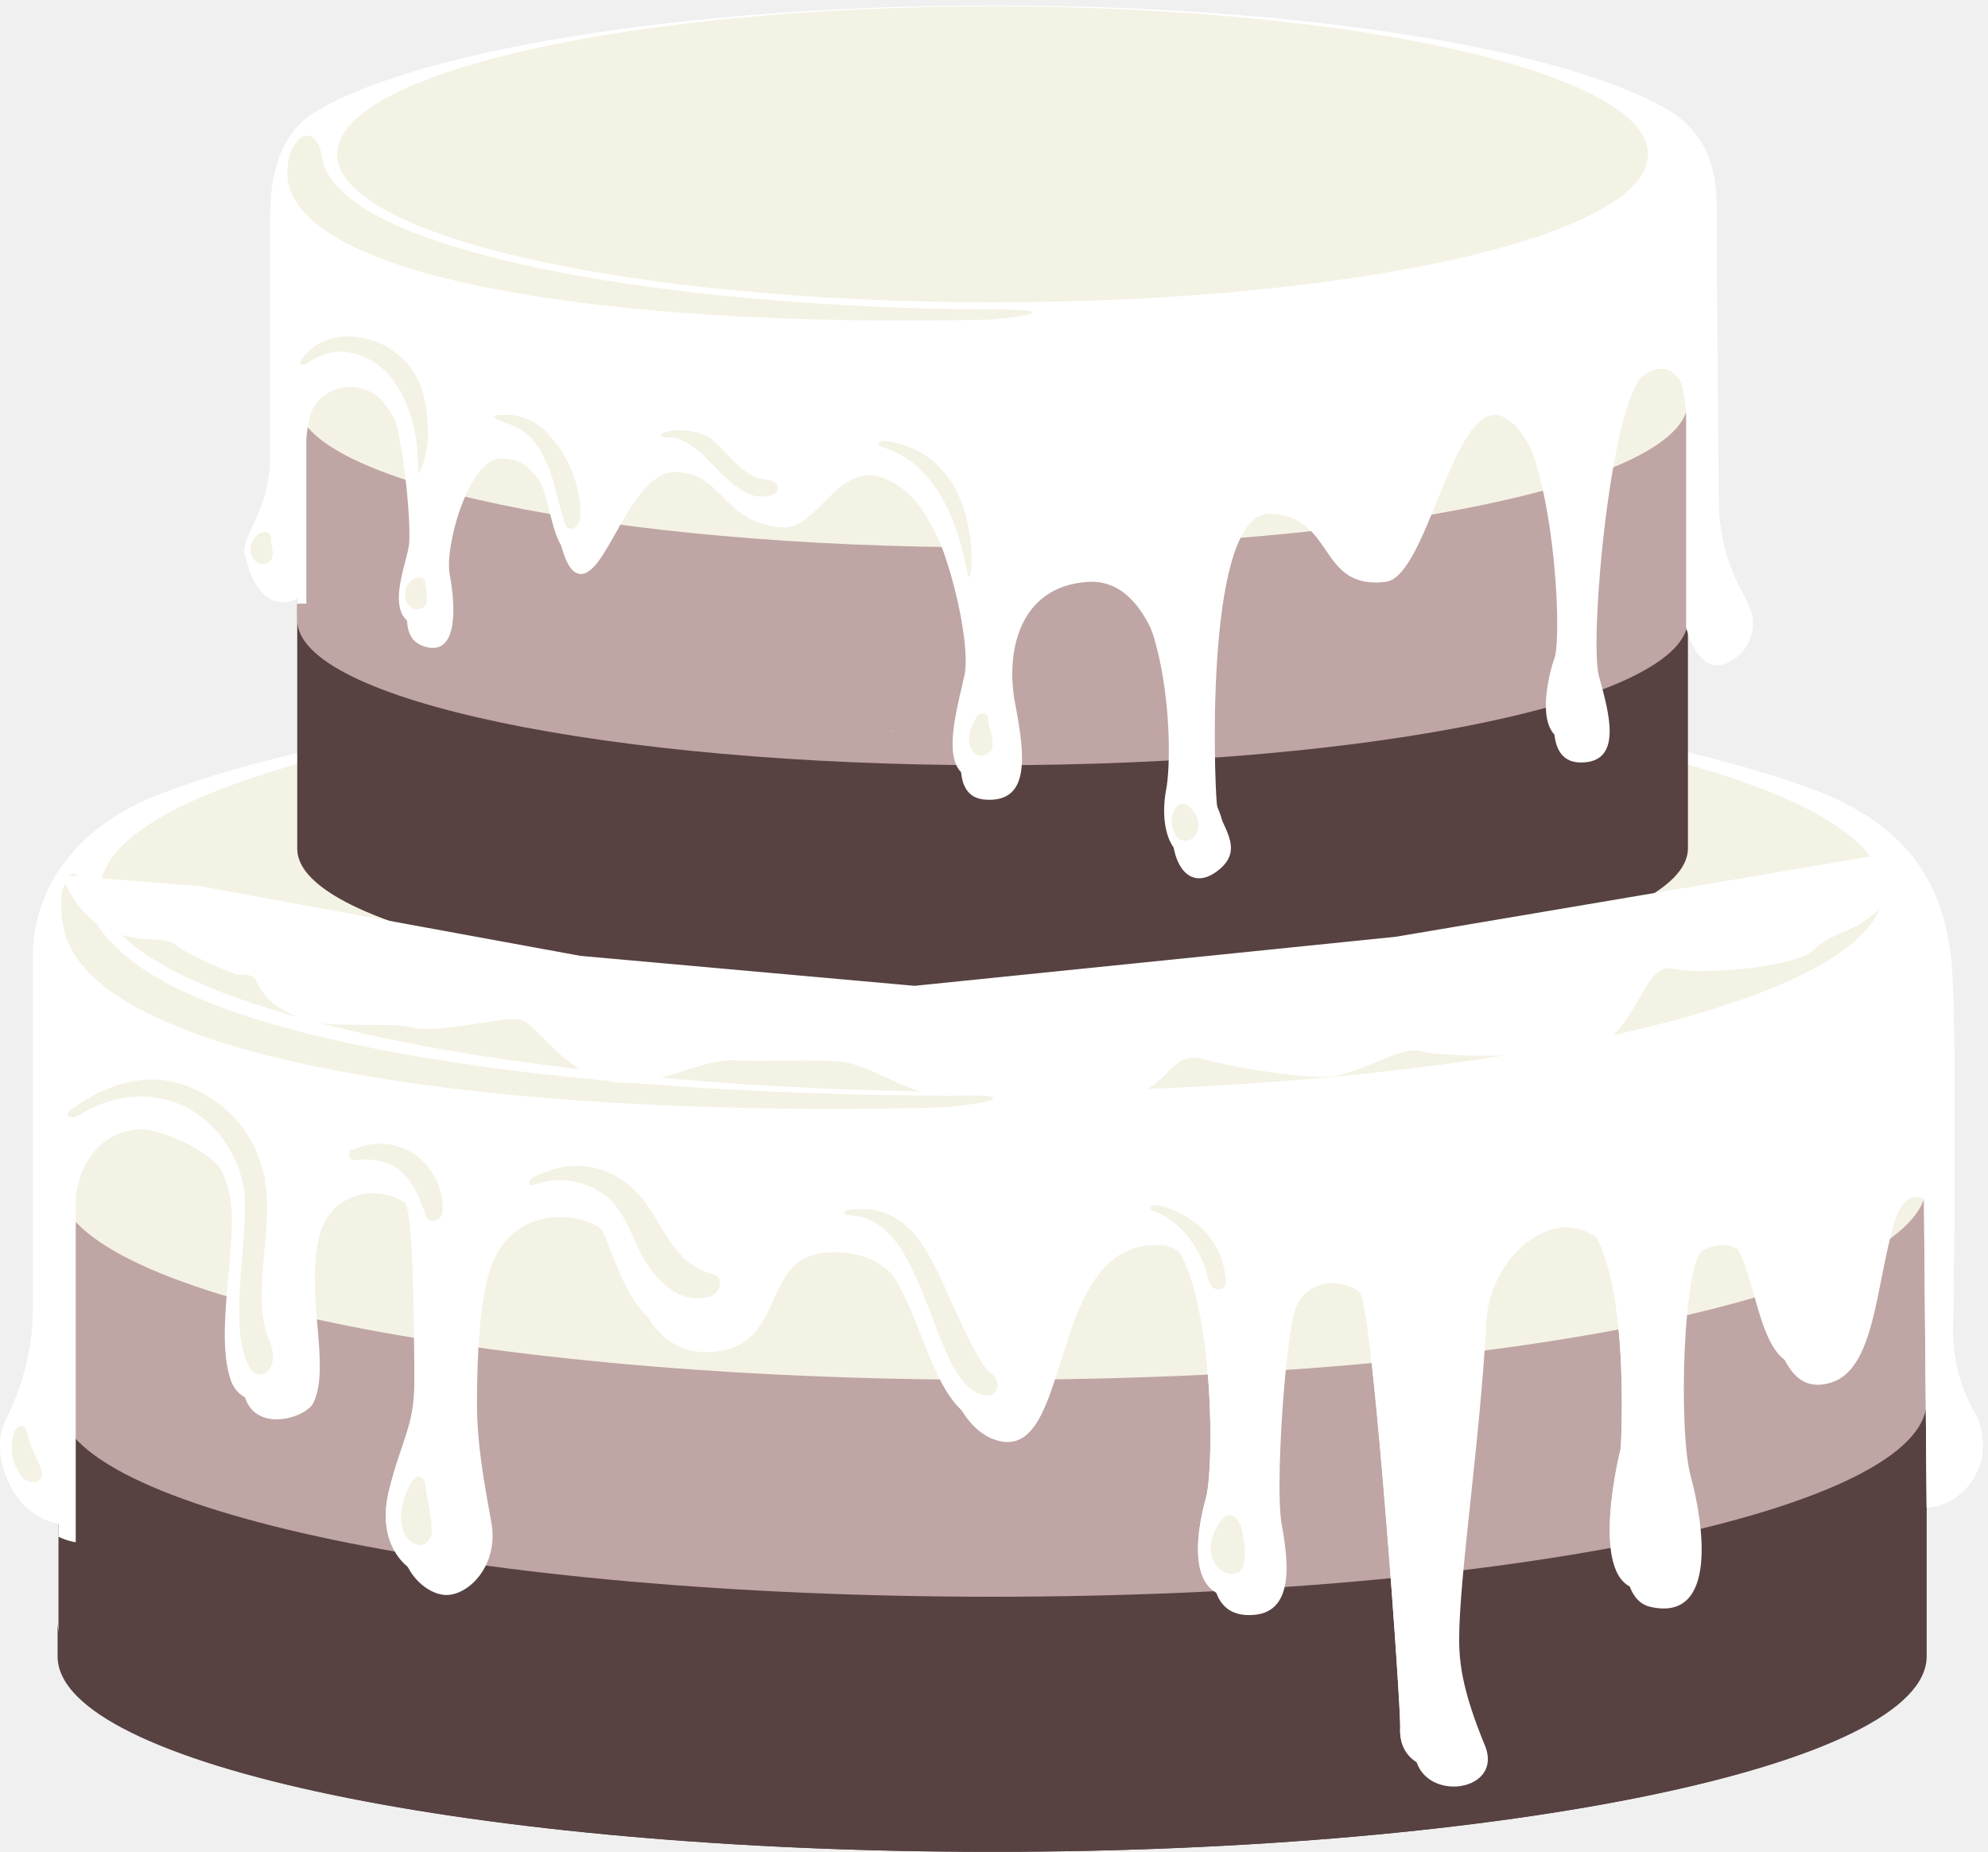
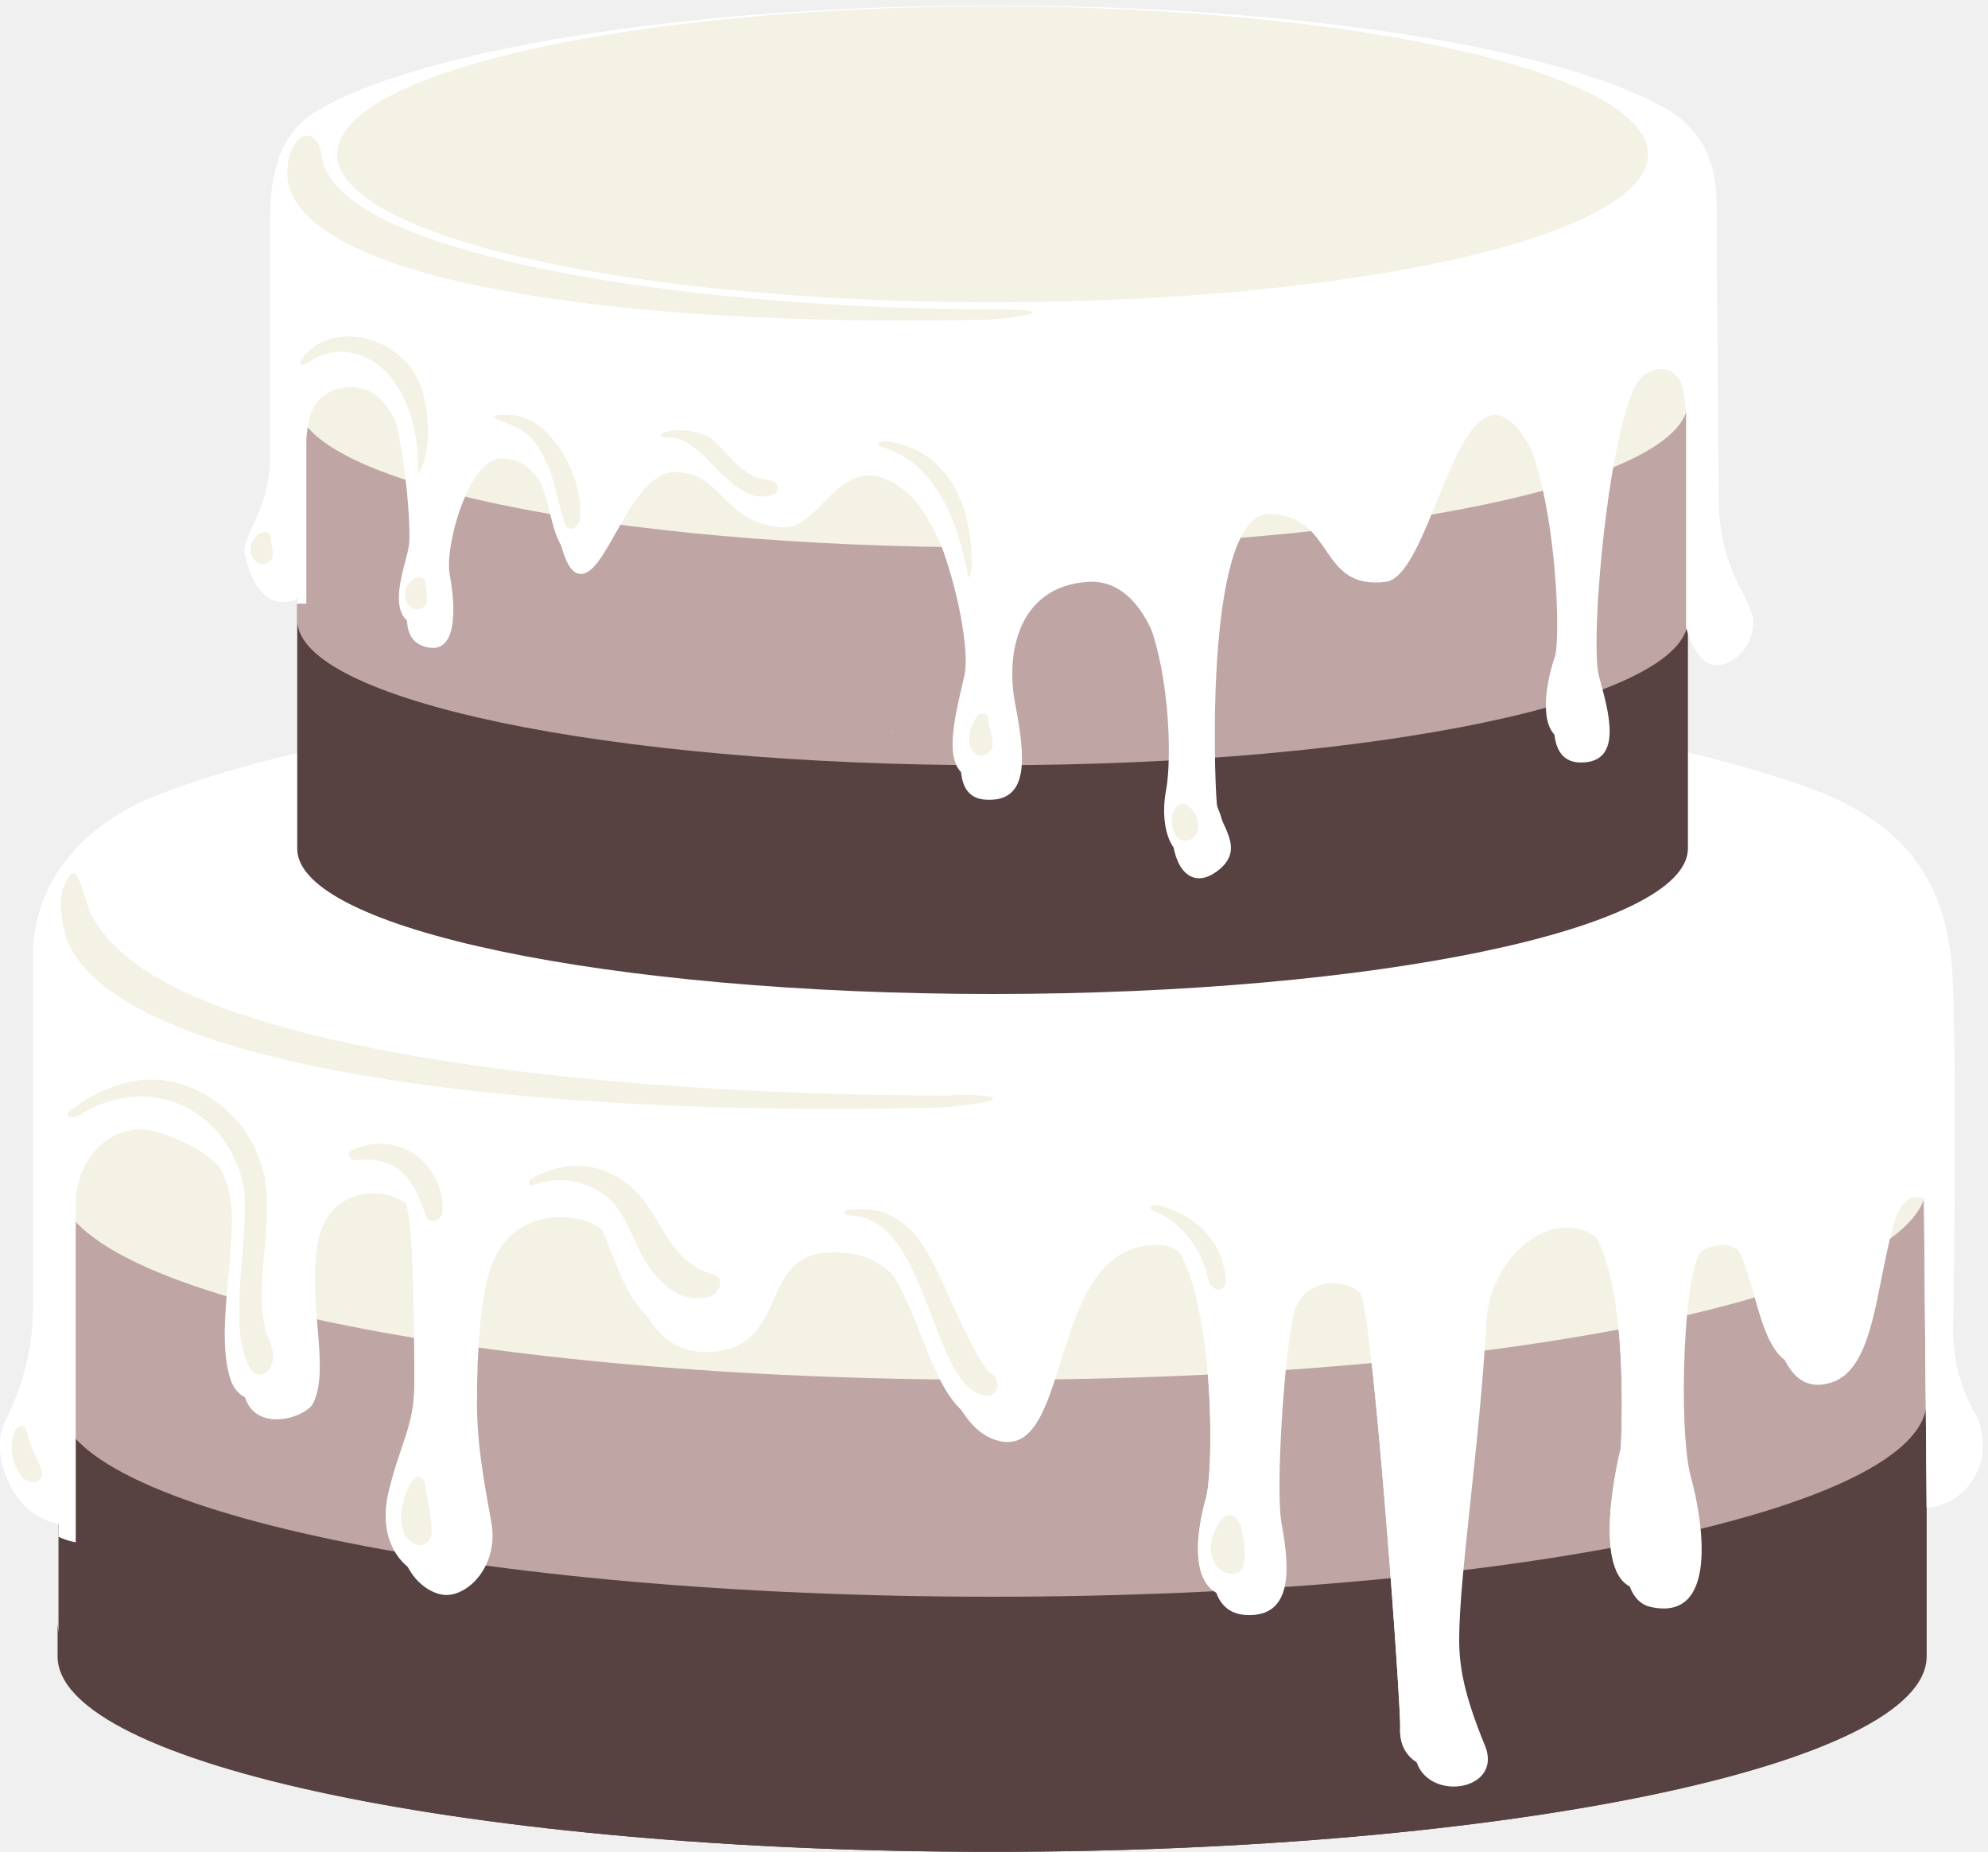
<svg xmlns="http://www.w3.org/2000/svg" width="219" height="204" viewBox="0 0 219 204" fill="none">
  <path d="M6.444 146.4V182.5C6.544 194.4 52.544 204 109.344 204C166.144 204 212.144 194.4 212.244 182.5V146.4H6.444Z" fill="#574141" />
  <path d="M109.244 200.2C52.544 200.2 6.444 190.6 6.344 178.7V182.5C6.444 194.4 52.444 204 109.244 204C166.044 204 212.044 194.4 212.144 182.5V178.7C212.044 190.6 166.044 200.2 109.244 200.2Z" fill="#574141" />
  <path d="M6.444 118.3V154.4C6.544 166.3 52.544 175.9 109.344 175.9C166.144 175.9 212.144 166.3 212.244 154.4V118.3H6.444Z" fill="#BFA5A4" />
  <path d="M6.444 102.6V130.5C6.544 142.4 52.544 152 109.344 152C166.144 152 212.144 142.4 212.244 130.5V102.6H6.444Z" fill="#F4F2E4" />
  <path d="M217.544 155.7C215.944 152.9 215.144 149.8 215.144 146.6C215.144 146.6 215.544 122.5 215.144 108.8C214.844 100.8 212.944 92.2 200.344 87.2C181.944 80.2 148.044 75.5 109.344 75.5C70.644 75.5 33.944 80.6 16.144 88.1C5.044 93.1 3.644 101.6 3.644 105C3.644 117 3.644 144.1 3.644 144.1C3.644 148.3 2.644 152.4 0.744 156.2C-0.256 158.2 -0.056 160 0.244 161.2C1.844 167.6 6.744 167.9 6.744 167.9V130.6C6.744 127.1 8.744 123.7 12.044 122.7C13.044 122.4 14.244 122.3 15.344 122.6C20.044 123.9 24.844 126.8 25.444 132.5C26.044 138.1 23.644 146.9 25.444 152.1C26.844 155.9 32.244 154.1 32.944 152.5C34.844 148.4 32.044 140.9 33.544 134.3C35.144 127.7 43.544 128.4 44.844 133C45.544 135.8 45.644 145.4 45.644 152.6C45.644 157.1 44.144 159 42.844 164.3C41.344 170.4 45.044 173.5 47.344 173.7C49.944 173.9 53.344 170.5 52.544 165.8C51.744 161.4 50.944 157.1 50.944 152.6C50.944 147.4 51.244 141.2 52.444 137.7C54.644 131.1 61.844 131.1 64.944 133.6C68.044 136.1 68.244 147.8 77.144 146.9C86.044 146 81.244 134.5 92.144 136.1C102.144 137.5 100.744 155.3 108.744 156.8C116.744 158.2 113.744 134.1 126.544 135.2C133.744 135.8 133.944 161.2 132.844 165.1C131.744 169 130.644 176.4 136.544 175.9C141.344 175.5 140.144 169.1 139.544 165.6C138.944 161.7 139.844 147.3 140.944 142.7C142.044 138.1 148.644 138.3 150.044 143C151.444 147.7 154.344 188 154.244 190.4C153.944 196.8 164.344 195.8 161.944 190.2C159.644 184.6 159.144 181.5 159.144 178.6C159.144 171.6 161.444 156.8 162.144 143.6C162.444 136.9 168.944 130.9 173.944 134.1C179.844 137.9 178.544 159.6 178.544 159.6C178.544 159.6 174.944 173.7 180.144 175C187.744 176.8 186.044 165.7 184.644 160.6C183.244 155.4 183.844 136.7 186.044 135.7C195.144 131.5 191.244 153.1 200.144 150.2C204.944 148.7 205.044 139.5 207.044 132.7C208.644 127.4 211.944 130.5 211.944 132.1L212.244 166.1C212.244 166.1 216.444 166.1 218.144 161.3C218.544 160.2 218.644 157.6 217.544 155.7Z" fill="white" />
  <path d="M6.444 119.5V169.3C7.544 169.8 8.344 169.9 8.344 169.9V132.6C8.344 129.1 10.344 125.7 13.644 124.7C14.644 124.4 15.844 124.3 16.944 124.6C21.644 125.9 26.444 128.8 27.044 134.5C27.644 140.1 25.144 148.9 27.044 154.1C28.444 157.9 33.844 156.1 34.544 154.5C36.444 150.4 33.644 142.9 35.144 136.3C36.744 129.7 45.144 130.4 46.444 135C47.244 137.8 47.244 147.4 47.244 154.6C47.244 159.1 45.744 161 44.444 166.3C42.944 172.4 46.644 175.5 48.944 175.7C51.544 175.9 54.944 172.5 54.144 167.8C53.344 163.4 52.544 159.1 52.544 154.6C52.544 149.4 52.844 143.2 54.044 139.7C56.244 133.1 63.444 133.1 66.544 135.6C69.644 138.1 69.844 149.8 78.744 148.9C87.644 148 82.844 136.5 93.744 138.1C103.744 139.5 102.344 157.3 110.344 158.8C118.344 160.2 115.344 136.1 128.144 137.2C135.344 137.8 135.544 163.2 134.444 167.1C133.344 171 132.244 178.4 138.144 177.9C142.944 177.5 141.744 171.1 141.144 167.6C140.544 163.7 141.444 149.3 142.544 144.7C143.644 140.1 150.244 140.3 151.644 145C153.044 149.7 155.944 190 155.844 192.4C155.544 198.8 165.944 197.8 163.544 192.2C161.244 186.6 160.744 183.5 160.744 180.6C160.744 173.6 163.044 158.8 163.744 145.6C164.044 138.9 170.544 132.9 175.544 136.1C181.444 139.9 180.144 161.6 180.144 161.6C180.144 161.6 176.544 175.7 181.744 177C189.344 178.8 187.644 167.7 186.244 162.6C184.844 157.4 185.444 138.7 187.644 137.7C196.744 133.5 192.844 155.1 201.744 152.3C206.544 150.8 206.644 141.6 208.644 134.8C209.544 131.6 211.144 131.5 212.244 132.2V102.8H6.444V119.7V119.5Z" fill="white" />
  <path d="M66.644 158.5C66.644 156.7 65.144 155.2 63.344 155.2C61.544 155.2 60.044 156.7 60.044 158.5C60.044 160.3 61.544 161.8 63.344 161.8C65.144 161.8 66.644 160.3 66.644 158.5Z" fill="#BFA5A4" />
  <path d="M86.344 167C86.344 165.4 85.044 164.2 83.544 164.2C82.044 164.2 80.744 165.5 80.744 167C80.744 168.5 82.044 169.8 83.544 169.8C85.044 169.8 86.344 168.5 86.344 167Z" fill="#BFA5A4" />
-   <path d="M115.044 167.5C117.64 167.5 119.744 165.396 119.744 162.8C119.744 160.204 117.64 158.1 115.044 158.1C112.448 158.1 110.344 160.204 110.344 162.8C110.344 165.396 112.448 167.5 115.044 167.5Z" fill="#BFA5A4" />
+   <path d="M115.044 167.5C117.64 167.5 119.744 165.396 119.744 162.8C119.744 160.204 117.64 158.1 115.044 158.1C112.449 158.1 110.344 160.204 110.344 162.8C110.344 165.396 112.449 167.5 115.044 167.5Z" fill="#BFA5A4" />
  <path d="M32.844 162.8C32.844 161.5 31.744 160.5 30.544 160.5C29.344 160.5 28.244 161.6 28.244 162.8C28.244 164 29.344 165.1 30.544 165.1C31.744 165.1 32.844 164 32.844 162.8Z" fill="#BFA5A4" />
  <path d="M58.744 189.5C58.744 188.5 57.944 187.6 56.844 187.6C55.744 187.6 54.944 188.4 54.944 189.5C54.944 190.6 55.744 191.4 56.844 191.4C57.944 191.4 58.744 190.6 58.744 189.5Z" fill="#574141" />
  <path d="M80.244 186.7C80.244 185.1 78.944 183.9 77.444 183.9C75.944 183.9 74.644 185.2 74.644 186.7C74.644 188.2 75.944 189.5 77.444 189.5C78.944 189.5 80.244 188.2 80.244 186.7Z" fill="#574141" />
  <path d="M106.144 197.5C106.144 195.9 104.844 194.7 103.344 194.7C101.844 194.7 100.544 196 100.544 197.5C100.544 199 101.844 200.3 103.344 200.3C104.844 200.3 106.144 199 106.144 197.5Z" fill="#574141" />
  <path d="M19.744 183.4C19.744 182.4 18.944 181.5 17.844 181.5C16.744 181.5 15.944 182.3 15.944 183.4C15.944 184.5 16.744 185.3 17.844 185.3C18.944 185.3 19.744 184.5 19.744 183.4Z" fill="#574141" />
  <path d="M145.544 187.6C145.544 186.3 144.444 185.3 143.244 185.3C142.044 185.3 140.944 186.4 140.944 187.6C140.944 188.8 142.044 189.9 143.244 189.9C144.444 189.9 145.544 188.8 145.544 187.6Z" fill="#574141" />
  <path d="M199.544 178.3C199.544 176.7 198.244 175.5 196.744 175.5C195.244 175.5 193.944 176.8 193.944 178.3C193.944 179.8 195.244 181.1 196.744 181.1C198.244 181.1 199.544 179.8 199.544 178.3Z" fill="#574141" />
  <path d="M189.844 189.5C189.844 188.3 188.944 187.4 187.744 187.4C186.544 187.4 185.644 188.3 185.644 189.5C185.644 190.7 186.544 191.6 187.744 191.6C188.944 191.6 189.844 190.7 189.844 189.5Z" fill="#574141" />
  <path d="M179.344 186.7C179.344 184.9 177.844 183.4 176.044 183.4C174.244 183.4 172.744 184.9 172.744 186.7C172.744 188.5 174.244 190 176.044 190C177.844 190 179.344 188.5 179.344 186.7Z" fill="#574141" />
  <path d="M217.544 155.7C215.944 152.9 215.144 149.8 215.144 146.6C215.144 146.6 215.544 122.5 215.144 108.8C214.844 100.8 212.944 92.2 200.344 87.2C181.944 80.2 148.044 75.5 109.344 75.5C70.644 75.5 33.944 80.6 16.144 88.1C5.044 93.1 3.644 101.6 3.644 105C3.644 117 3.644 144.1 3.644 144.1C3.644 148.3 2.644 152.4 0.744 156.2C-0.256 158.2 -0.056 160 0.244 161.2C1.844 167.6 6.744 167.9 6.744 167.9V130.6C6.744 127.1 8.744 123.7 12.044 122.7C13.044 122.4 23.244 120.1 25.444 132.4C26.444 138 23.644 146.8 25.444 152C26.844 155.8 32.244 154 32.944 152.4C34.844 148.3 32.044 140.8 33.544 134.2C35.144 127.6 43.544 128.3 44.844 132.9C45.544 135.7 45.644 145.3 45.644 152.5C45.644 157 44.144 158.9 42.844 164.2C41.344 170.3 45.044 173.4 47.344 173.6C49.944 173.8 53.344 170.4 52.544 165.7C51.744 161.3 50.944 157 50.944 152.5C50.944 147.3 51.244 141.1 52.444 137.6C54.644 131 61.844 131 64.944 133.5C68.044 136 68.244 147.7 77.144 146.8C86.044 145.9 81.244 134.4 92.144 136C102.144 137.4 100.744 155.2 108.744 156.7C116.744 158.1 113.744 134 126.544 135.1C133.744 135.7 133.944 161.1 132.844 165C131.744 168.9 130.644 176.3 136.544 175.8C141.344 175.4 140.144 169 139.544 165.5C138.944 161.6 139.844 147.2 140.944 142.6C142.044 138 148.644 138.2 150.044 142.9C151.444 147.6 154.344 187.9 154.244 190.3C153.944 196.7 164.344 195.7 161.944 190.1C159.644 184.5 159.144 181.4 159.144 178.5C159.144 171.5 161.444 156.7 162.144 143.5C162.444 136.8 168.944 130.8 173.944 134C179.844 137.8 178.544 159.5 178.544 159.5C178.544 159.5 174.944 173.6 180.144 174.9C187.744 176.7 186.044 165.6 184.644 160.5C183.244 155.3 183.844 136.6 186.044 135.6C195.144 131.4 191.244 153 200.144 150.1C204.944 148.6 205.044 139.4 207.044 132.6C208.644 127.3 211.944 130.4 211.944 132L212.244 166C212.244 166 216.444 166 218.144 161.2C218.544 160.1 218.644 157.5 217.544 155.6V155.7Z" fill="white" />
-   <path d="M207.444 98.1C207.444 110.4 163.444 120.3 109.244 120.3C55.044 120.3 11.044 110.4 11.044 98.1C11.044 85.8 55.044 75.9 109.244 75.9C163.444 75.9 207.444 85.8 207.444 98.1Z" fill="#F4F2E4" />
+   <path d="M207.444 98.1C207.444 110.4 163.444 120.3 109.244 120.3C55.044 120.3 11.044 110.4 11.044 98.1C11.044 85.8 55.044 75.9 109.244 75.9C163.444 75.9 207.444 85.8 207.444 98.1Z" fill="white" />
  <path d="M104.944 120.7C61.344 120.6 24.944 115 13.744 105.2C12.344 104 10.344 102.1 9.544 99.4C8.544 96.2 8.144 94.9 6.944 97.9C6.544 98.9 6.744 101.1 6.944 101.8C8.944 116.1 50.244 123.3 103.844 122C109.544 121.5 112.344 120.6 105.044 120.6L104.944 120.7Z" fill="#F4F2E4" />
  <path d="M2.844 157.6C2.744 156.7 1.644 157.2 1.544 157.8C1.044 159.6 1.244 161.1 2.444 162.7C3.044 163.5 5.244 163.7 4.444 161.6C3.944 160.4 3.144 159 2.944 157.6H2.844Z" fill="#F4F2E4" />
  <path d="M29.244 130.1C28.544 126.9 27.244 124.2 24.744 122.1C19.244 117.5 13.344 118.2 7.744 122.3C7.044 122.8 7.744 123.4 8.644 122.9C16.344 118 24.844 122.1 26.744 130.3C27.844 135.1 24.644 146.8 27.744 151C28.644 152.2 31.044 150.8 29.644 147.6C27.544 142.8 30.244 135.2 29.144 130.1H29.244Z" fill="#F4F2E4" />
  <path d="M46.844 163.7C46.844 162.8 46.044 162.3 45.444 163.1C44.144 164.9 43.144 169.5 46.144 170.2C46.744 170.4 47.444 169.6 47.544 169C47.644 167.2 47.044 165.2 46.844 163.6V163.7Z" fill="#F4F2E4" />
-   <path d="M78.644 140.4C72.844 138.9 72.944 132.4 68.044 129.7C65.144 128 62.144 128 58.744 129.7C58.044 130.1 58.144 130.8 58.944 130.5C61.844 129.4 65.144 130.2 67.244 132.2C69.044 133.9 69.844 136.9 71.044 138.9C72.644 141.4 75.144 143.8 78.244 142.8C79.244 142.5 79.944 140.7 78.544 140.4H78.644Z" fill="#F4F2E4" />
+   <path d="M78.644 140.4C72.844 138.9 72.945 132.4 68.044 129.7C65.144 128 62.145 128 58.745 129.7C58.044 130.1 58.145 130.8 58.944 130.5C61.844 129.4 65.144 130.2 67.245 132.2C69.044 133.9 69.844 136.9 71.044 138.9C72.644 141.4 75.144 143.8 78.245 142.8C79.245 142.5 79.945 140.7 78.544 140.4H78.644Z" fill="#F4F2E4" />
  <path d="M38.744 126.6C38.244 126.8 38.444 127.9 39.044 127.8C40.944 127.6 42.944 127.8 44.444 129.3C45.744 130.6 46.344 132.3 46.944 134C47.344 134.9 48.644 134.4 48.744 133.6C49.144 128.7 44.244 124.2 38.744 126.7V126.6Z" fill="#F4F2E4" />
  <path d="M109.144 151.3C107.944 150.6 104.944 143.7 104.344 142.4C103.544 140.6 102.644 138.6 101.444 136.9C99.444 134 96.844 132.8 93.444 133.3C92.744 133.4 92.944 133.9 93.844 133.9C101.844 134.4 102.444 150.4 107.344 153.3C109.944 154.8 110.644 152.1 109.044 151.2L109.144 151.3Z" fill="#F4F2E4" />
  <path d="M127.744 132.8C126.944 132.6 126.244 133.1 127.144 133.4C130.344 134.7 132.444 137.8 133.144 141.1C133.444 142.4 135.144 142.3 135.044 141.1C134.744 136.8 131.844 133.9 127.744 132.8Z" fill="#F4F2E4" />
  <path d="M136.544 167.9C136.144 166.7 135.044 166.6 134.444 167.6C133.644 168.8 133.044 170.1 133.544 171.6C133.944 172.8 135.144 173.8 136.444 173.2C137.644 172.6 136.944 168.8 136.644 167.9H136.544Z" fill="#F4F2E4" />
  <path d="M32.744 66.6V93.5C32.744 102.3 67.044 109.5 109.344 109.5C151.644 109.5 185.844 102.3 185.944 93.5V66.6H32.744Z" fill="#574141" />
  <path d="M32.744 41.4V68.3C32.744 77.1 67.044 84.3 109.344 84.3C151.644 84.3 185.844 77.1 185.944 68.3V41.4H32.744Z" fill="#BFA5A4" />
  <path d="M32.744 19.5V44.3C32.744 53.1 67.044 60.3 109.344 60.3C151.644 60.3 185.844 53.1 185.944 44.3V19.5H32.744Z" fill="#F4F2E4" />
  <path d="M32.744 19.5V66.5H33.744V48.7C33.744 47.7 33.944 46.8 34.144 45.8C35.244 42.2 40.244 41.5 42.444 44.6C44.044 46.8 44.444 47.9 45.044 51.4C45.844 55.9 46.144 61.1 45.944 62.4C45.644 64.6 43.044 70.4 47.044 71.3C50.544 72.1 50.144 66.5 49.544 63.3C48.944 60.2 51.644 50.6 55.144 50.5C62.044 50.4 60.644 62.5 63.744 63.2C66.844 63.9 69.344 51.8 74.544 52C79.744 52.2 79.544 57.6 86.144 58.1C90.744 58.4 92.644 48.6 99.644 54C104.444 57.8 108.044 72.6 107.144 76.7C106.244 80.8 104.044 88 108.744 88.1C113.444 88.3 112.944 83.3 111.844 77.6C110.744 72 112.144 64.6 119.844 64.1C129.444 63.5 130.344 84.4 129.344 89.4C128.444 94.4 130.644 98.5 134.044 96C137.444 93.5 134.244 90.9 134.044 88.5C133.744 85.4 132.744 56.3 139.944 56.6C147.144 56.9 145.144 65 152.644 64.1C157.544 63.5 160.344 41.9 166.244 46.3C172.144 50.7 173.044 72.5 172.144 74.8C171.644 76.1 169.444 84 174.144 84C178.844 84 177.244 78.5 176.144 74.5C175.044 70.6 177.444 43.8 181.144 41.3C183.744 39.6 185.044 41.4 185.844 43.5V19.2H32.644L32.744 19.5Z" fill="white" />
  <path d="M94.344 72.6C94.344 70.3 92.444 68.4 90.144 68.4C87.844 68.4 85.944 70.3 85.944 72.6C85.944 74.9 87.844 76.8 90.144 76.8C92.444 76.8 94.344 74.9 94.344 72.6Z" fill="#BFA5A4" />
  <path d="M66.244 67.5C66.244 66.5 65.444 65.6 64.344 65.6C63.244 65.6 62.444 66.4 62.444 67.5C62.444 68.6 63.244 69.4 64.344 69.4C65.444 69.4 66.244 68.6 66.244 67.5Z" fill="#BFA5A4" />
  <path d="M74.644 76.4C74.644 75.4 73.844 74.5 72.744 74.5C71.644 74.5 70.844 75.3 70.844 76.4C70.844 77.5 71.644 78.3 72.744 78.3C73.844 78.3 74.644 77.5 74.644 76.4Z" fill="#BFA5A4" />
  <path d="M155.344 70.8C155.344 69.2 154.044 68 152.544 68C151.044 68 149.744 69.3 149.744 70.8C149.744 72.3 151.044 73.6 152.544 73.6C154.044 73.6 155.344 72.3 155.344 70.8Z" fill="#BFA5A4" />
-   <path d="M149.244 91C149.244 89.7 148.144 88.7 146.944 88.7C145.744 88.7 144.644 89.8 144.644 91C144.644 92.2 145.744 93.3 146.944 93.3C148.144 93.3 149.244 92.2 149.244 91Z" fill="#574141" />
+   <path d="M149.245 91C149.245 89.7 148.145 88.7 146.945 88.7C145.745 88.7 144.645 89.8 144.645 91C144.645 92.2 145.745 93.3 146.945 93.3C148.145 93.3 149.245 92.2 149.245 91Z" fill="#574141" />
  <path d="M170.844 96.1C170.844 94.8 169.744 93.8 168.544 93.8C167.344 93.8 166.244 94.9 166.244 96.1C166.244 97.3 167.344 98.4 168.544 98.4C169.744 98.4 170.844 97.3 170.844 96.1Z" fill="#574141" />
  <path d="M158.644 98.5C158.644 97.7 158.044 97.1 157.244 97.1C156.444 97.1 155.844 97.7 155.844 98.5C155.844 99.3 156.444 99.9 157.244 99.9C158.044 99.9 158.644 99.3 158.644 98.5Z" fill="#574141" />
-   <path d="M50.744 89.1C50.744 87.8 49.644 86.8 48.444 86.8C47.244 86.8 46.144 87.9 46.144 89.1C46.144 90.3 47.244 91.4 48.444 91.4C49.644 91.4 50.744 90.3 50.744 89.1Z" fill="#574141" />
+   <path d="M50.745 89.1C50.745 87.8 49.645 86.8 48.444 86.8C47.245 86.8 46.145 87.9 46.145 89.1C46.145 90.3 47.245 91.4 48.444 91.4C49.645 91.4 50.745 90.3 50.745 89.1Z" fill="#574141" />
  <path d="M61.044 97.5C61.044 96.7 60.444 96.1 59.644 96.1C58.844 96.1 58.244 96.7 58.244 97.5C58.244 98.3 58.844 98.9 59.644 98.9C60.444 98.9 61.044 98.3 61.044 97.5Z" fill="#574141" />
  <path d="M84.044 97.5C84.044 96.2 82.944 95.2 81.744 95.2C80.544 95.2 79.444 96.3 79.444 97.5C79.444 98.7 80.544 99.8 81.744 99.8C82.944 99.8 84.044 98.7 84.044 97.5Z" fill="#574141" />
  <path d="M192.944 67.6C192.844 67 192.344 66 191.744 64.9C190.144 61.8 189.344 58.5 189.344 55L189.144 30.9C189.144 30.9 189.144 26.8 189.144 25.4C189.044 21.6 189.744 16.2 184.244 12.4C173.044 5.5 143.844 0.6 109.444 0.6C75.044 0.6 44.844 5.7 34.144 12.7C29.844 15.8 29.744 21.6 29.744 24.8C29.744 26.7 29.744 30.9 29.744 30.9V50.5C29.744 53.2 28.944 55.8 27.744 58.1C27.244 59.2 26.844 60.2 26.944 60.9C28.544 68.5 32.844 65.9 32.844 65.9V46.4C32.844 45.4 33.044 44.4 33.244 43.5C34.344 39.9 39.344 39.2 41.544 42.3C43.144 44.5 43.544 45.6 44.144 49.1C44.944 53.6 45.244 58.8 45.044 60.1C44.744 62.3 42.144 68.1 46.144 69C49.644 69.8 49.244 64.1 48.644 61C48.044 57.9 50.744 48.3 54.244 48.2C61.144 48.1 59.744 60.2 62.844 60.9C65.944 61.6 68.444 49.5 73.644 49.7C78.844 49.9 78.644 55.3 85.244 55.8C89.844 56.1 91.744 46.3 98.744 51.7C103.544 55.5 107.144 70.3 106.244 74.4C105.344 78.5 103.144 85.7 107.844 85.8C112.544 86 112.044 81 110.944 75.3C109.844 69.7 111.244 62.3 118.944 61.8C128.544 61.2 129.444 82.1 128.444 87.1C127.544 92.1 129.744 96.2 133.144 93.7C136.544 91.2 133.344 88.6 133.144 86.2C132.844 83.1 131.844 54 139.044 54.3C146.244 54.6 144.244 62.7 151.744 61.8C156.644 61.2 159.444 39.6 165.344 44C171.244 48.4 172.144 70.2 171.244 72.5C170.744 73.8 168.544 81.7 173.244 81.7C177.944 81.7 176.344 76.2 175.244 72.2C174.144 68.3 176.544 41.5 180.244 39C185.244 35.7 185.744 45.6 185.744 45.6V69.1C185.744 69.1 187.044 74.8 190.544 72.9C192.144 72.1 193.644 70 192.944 67.3V67.6Z" fill="white" />
  <path d="M110.144 34.1C75.544 34 45.844 28.7 37.944 21.3C36.844 20.3 35.644 18.9 35.444 17.2C35.044 14.6 33.244 14 32.044 16.7C31.744 17.3 31.644 18.6 31.644 19.2C32.044 30.7 66.844 36.2 109.344 35.2C113.844 34.8 116.044 34.1 110.244 34.1H110.144Z" fill="#F4F2E4" />
  <path d="M46.844 64.2C46.844 63.5 45.944 63.5 45.544 63.8C44.444 64.5 44.244 66 45.244 66.9C45.944 67.5 47.144 66.9 47.044 66C47.044 65.4 46.944 64.8 46.844 64.2Z" fill="#F4F2E4" />
  <path d="M29.844 59.2C29.844 58.5 28.944 58.5 28.544 58.8C27.444 59.5 27.244 61 28.244 61.9C28.944 62.5 30.144 61.9 30.044 61C30.044 60.4 29.844 59.8 29.844 59.2Z" fill="#F4F2E4" />
  <path d="M42.944 38.4C39.944 36.5 35.344 36.4 33.244 39.6C32.744 40.3 33.444 40.3 34.044 39.9C37.144 37.6 41.144 39 43.244 41.8C45.044 44.2 46.144 47.7 46.044 51.9C46.044 53 47.144 50.1 47.144 48.1C47.144 44.3 46.544 40.7 42.944 38.4Z" fill="#F4F2E4" />
  <path d="M61.244 48.9C60.344 47.5 58.544 45.7 55.844 45.7C53.144 45.7 54.944 46.3 55.544 46.5C58.244 47.5 59.044 48.6 60.144 50.8C61.144 53 61.344 55 62.244 57.7C62.644 58.8 63.944 58.2 63.944 56.6C63.944 53.8 62.944 51.2 61.344 48.9H61.244Z" fill="#F4F2E4" />
  <path d="M84.244 52.8C81.644 52.6 79.644 49.1 78.144 48.2C76.744 47.4 74.744 47.2 73.244 47.6C72.444 47.8 72.744 48.3 73.644 48.2C75.044 48 77.044 49.7 77.844 50.5C78.744 51.4 81.444 54.6 83.644 54.7C86.444 54.8 86.144 52.9 84.244 52.8Z" fill="#F4F2E4" />
  <path d="M97.744 48.6C96.844 48.5 96.244 48.9 97.344 49.3C103.144 51.1 105.544 57.6 106.544 63C106.744 64.3 107.044 63.1 107.044 62C107.044 55.6 104.444 49.6 97.744 48.6Z" fill="#F4F2E4" />
  <path d="M108.844 79.1C108.844 78.4 107.944 78.5 107.644 78.9C106.844 80.1 106.344 81.5 107.144 82.7C107.844 83.8 109.444 83.1 109.344 81.9C109.344 80.9 108.844 80 108.844 79.1Z" fill="#F4F2E4" />
  <path d="M131.844 90C131.644 89.5 131.344 89.2 130.944 88.8C130.544 88.4 129.744 88.5 129.444 89.1C128.944 90 128.944 90.6 129.344 91.7C130.044 93.5 132.744 92.5 131.844 90Z" fill="#F4F2E4" />
  <path d="M181.544 17C181.544 26 149.244 33.3 109.344 33.3C69.444 33.3 37.144 26 37.144 17C37.144 8 69.444 0.7 109.344 0.7C149.244 0.7 181.544 8 181.544 17Z" fill="#F4F2E4" />
-   <path d="M6.844 96.4C6.844 96.4 8.244 100.9 12.044 102.5C15.844 104.1 17.944 103 19.344 104.1C20.744 105.3 26.144 107.4 26.144 107.4C29.744 107 26.644 109.7 33.444 112.3C36.344 113.4 42.644 112.5 45.444 113.2C48.244 113.9 55.344 112 57.144 112.3C59.044 112.5 61.144 117.2 66.344 118.9C71.544 120.5 76.644 116.6 81.144 116.8C84.644 117 89.144 116.6 92.844 117C96.644 117.5 100.144 120.9 105.044 120.7C109.944 120.5 123.744 121.4 126.344 120C128.944 118.6 129.444 115.8 132.644 116.7C135.944 117.6 143.244 118.8 146.444 118.6C149.744 118.4 154.444 115.1 156.544 115.8C158.644 116.5 172.744 116.7 176.444 114.9C180.244 113 181.344 106 184.144 106.7C186.944 107.4 197.744 106.7 199.844 104.6C201.944 102.5 205.444 102.5 207.544 99.4C209.644 96.3 206.944 94.2 206.944 94.2L153.744 103.2L100.744 108.6L63.944 105.3L21.944 97.6L6.644 96.4H6.844Z" fill="white" />
  <path d="M98.244 80.6C98.244 80.6 98.144 80.6 98.044 80.5C98.044 80.5 98.144 80.5 98.244 80.6Z" fill="white" />
</svg>
